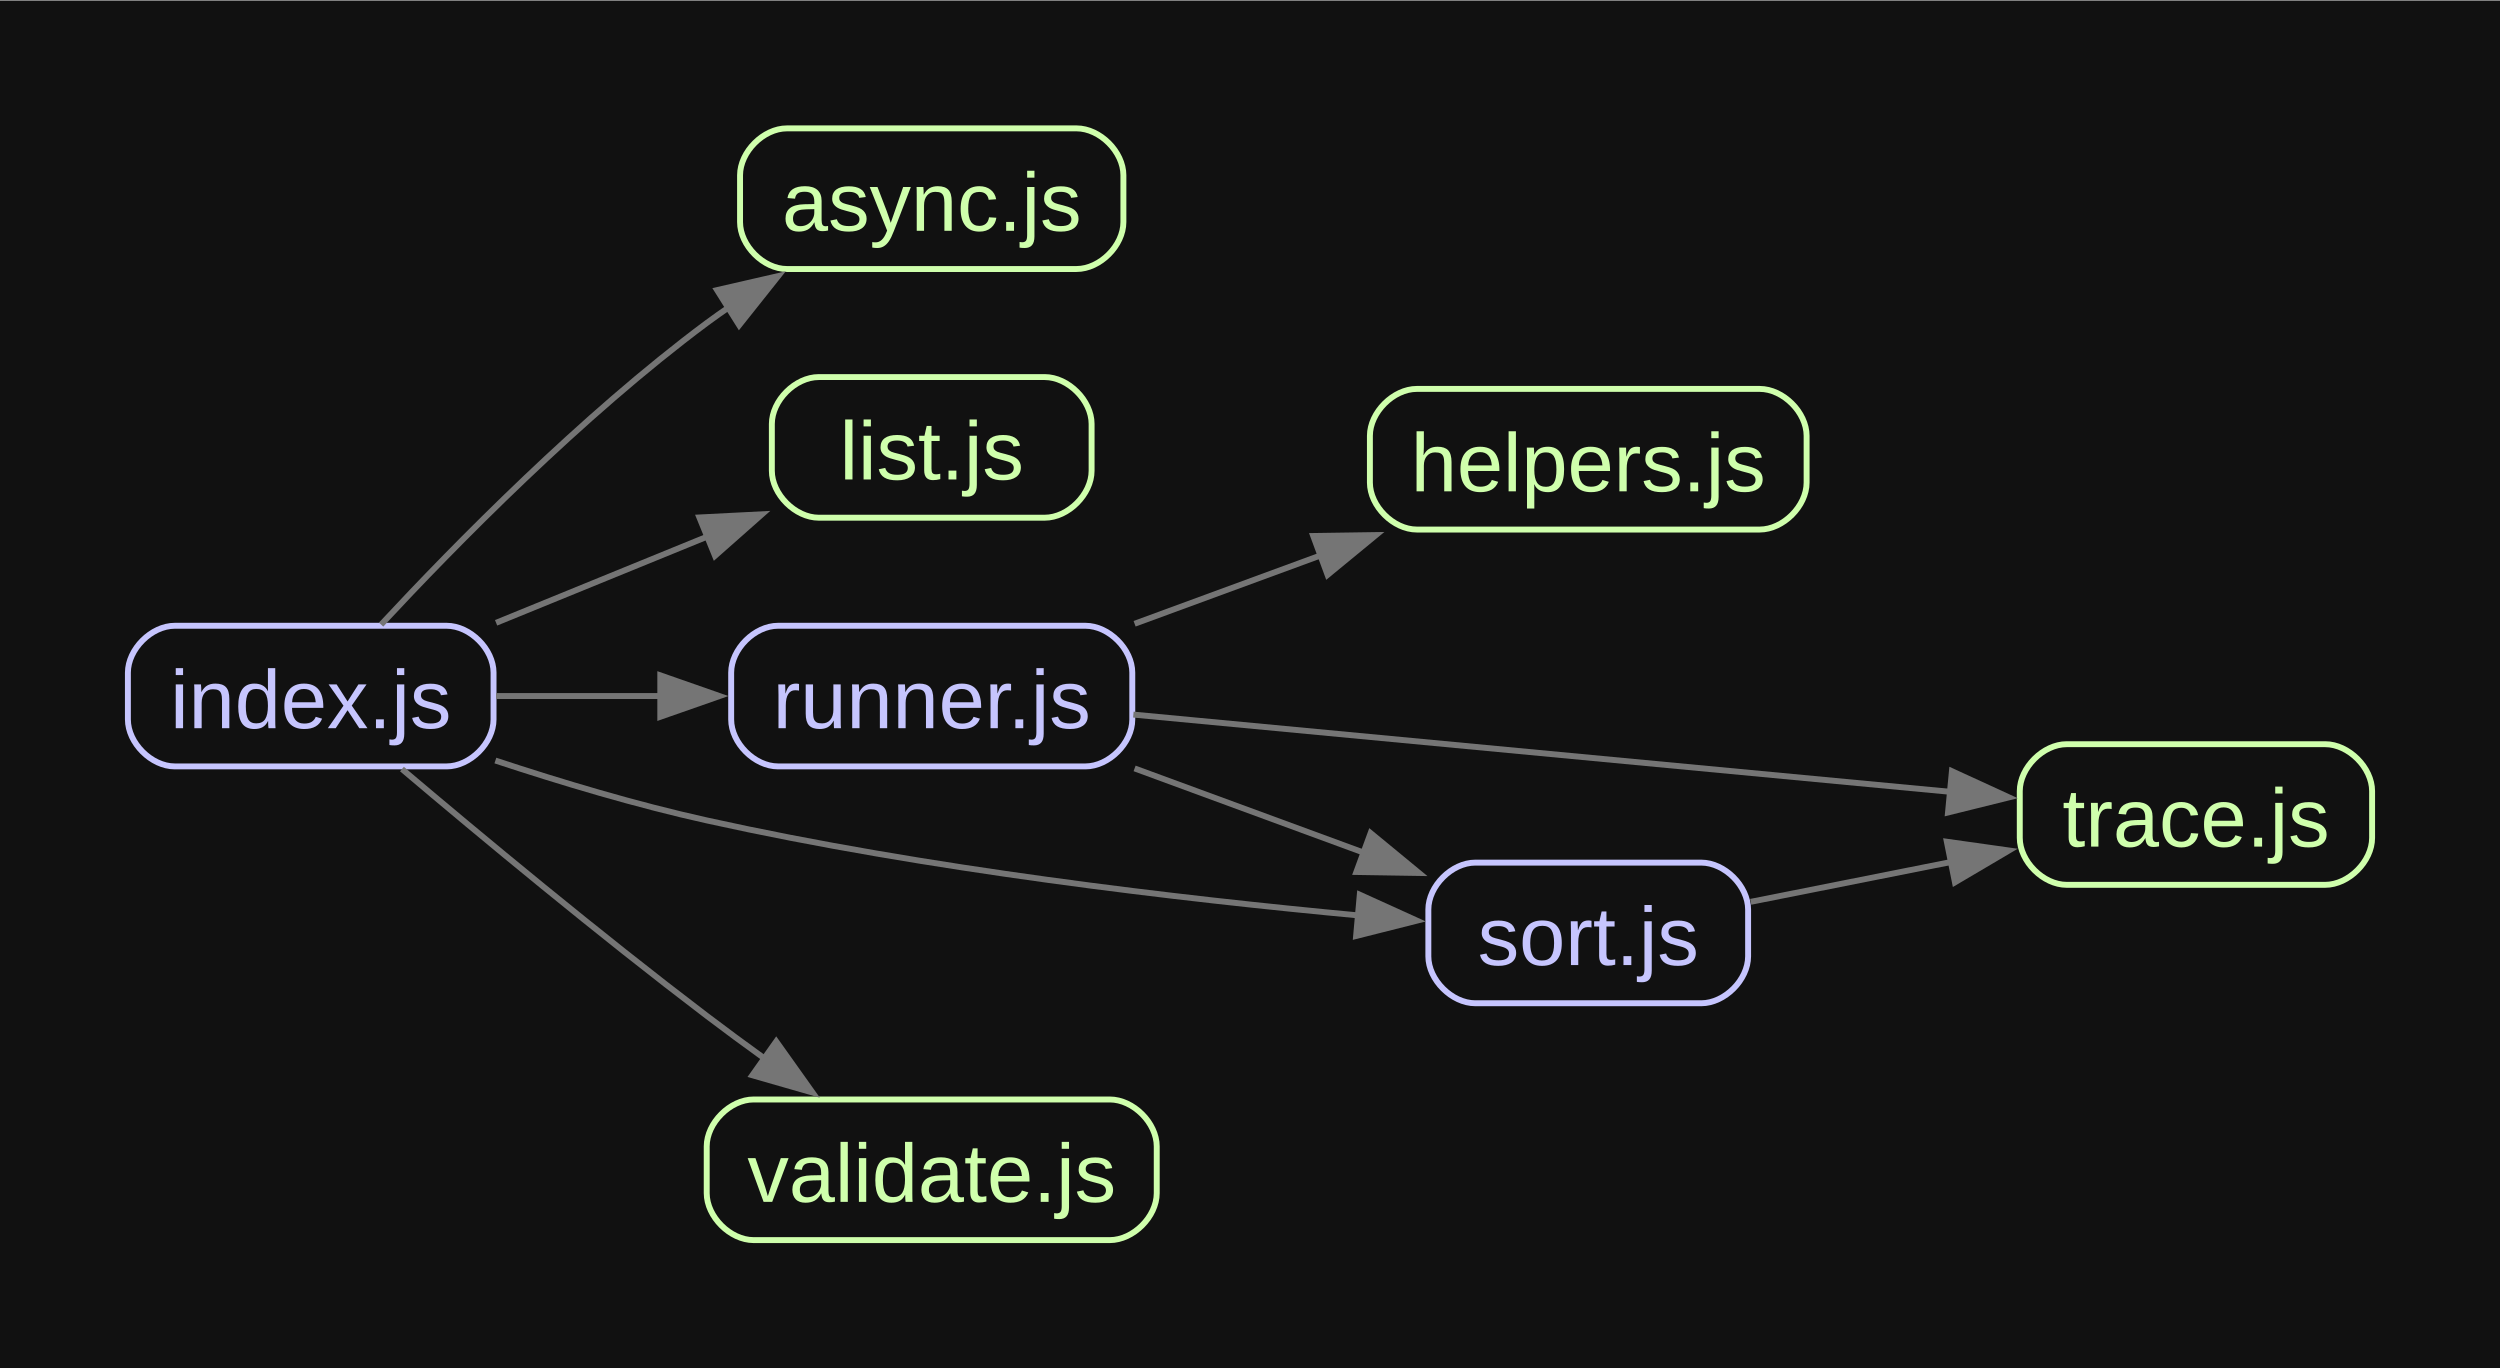
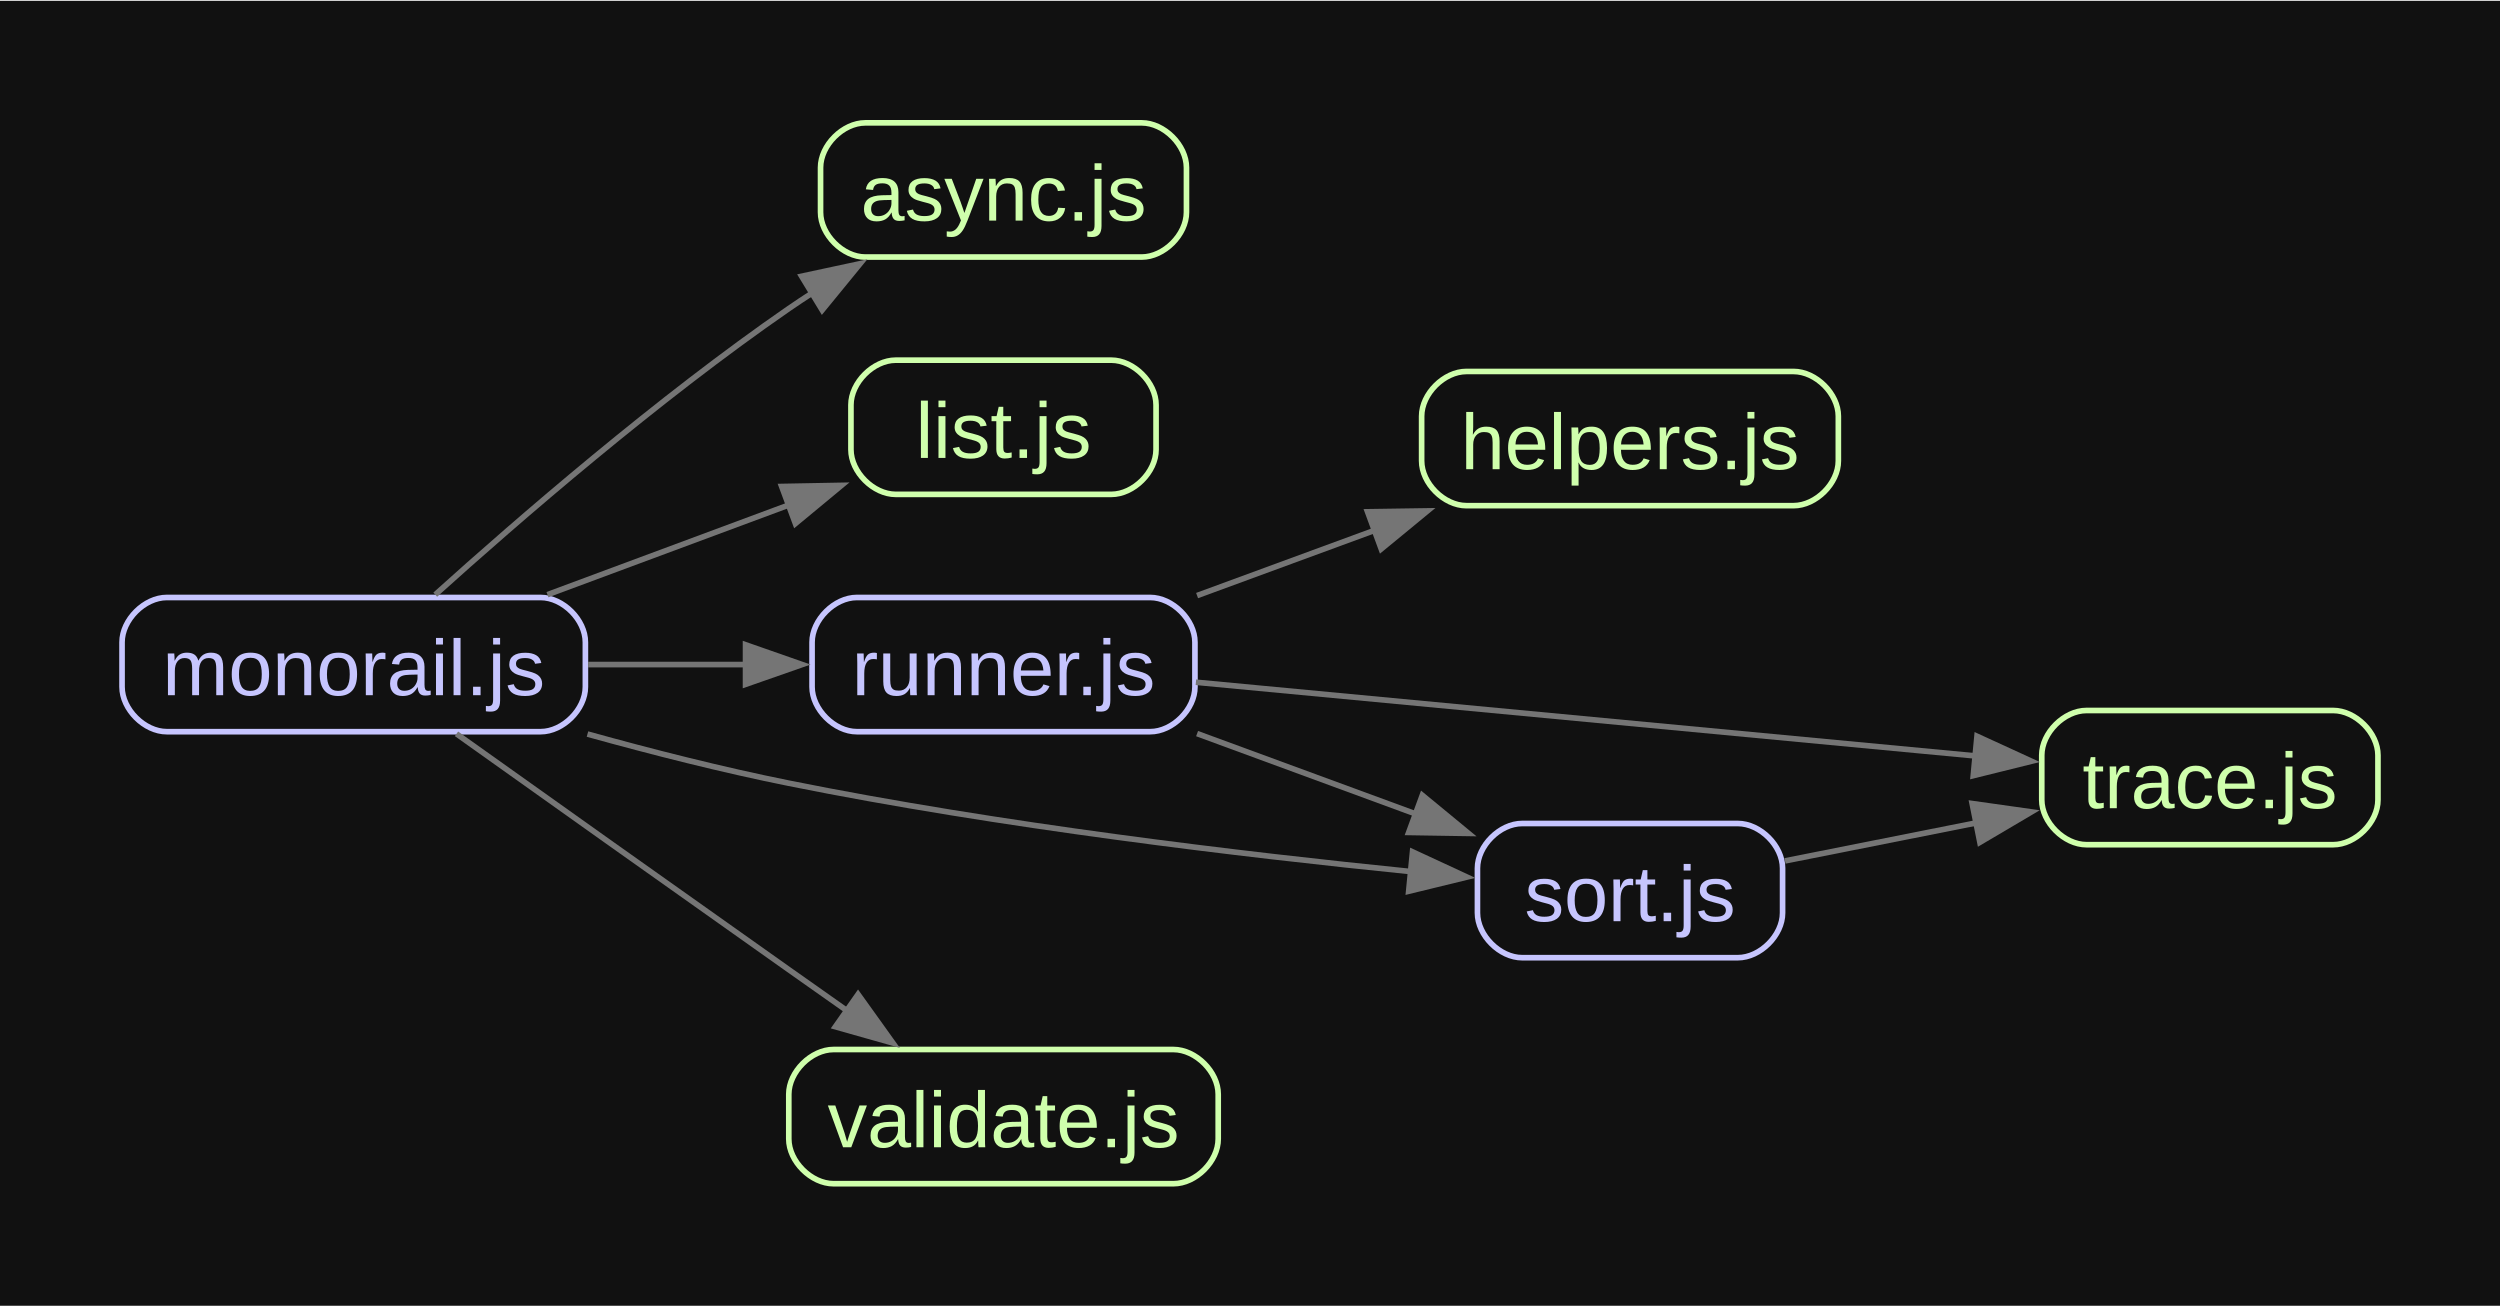
- <svg xmlns="http://www.w3.org/2000/svg" width="422pt" height="231pt" viewBox="0.00 0.00 422.20 230.95">
+ <svg xmlns="http://www.w3.org/2000/svg" width="442pt" height="231pt" viewBox="0.00 0.00 442.45 230.95">
  <g id="graph0" class="graph" transform="scale(1 1) rotate(0) translate(21.6 209.35)">
-     <polygon fill="#111111" stroke="none" points="-21.6,21.6 -21.6,-209.35 400.6,-209.35 400.6,21.6 -21.6,21.6" />
+     <polygon fill="#111111" stroke="none" points="-21.6,21.6 -21.6,-209.35 420.85,-209.35 420.85,21.6 -21.6,21.6" />
    <g id="node1" class="node">
-       <path fill="none" stroke="#cfffac" d="M160.21,-187.75C160.21,-187.75 111.29,-187.75 111.29,-187.75 107.33,-187.75 103.38,-183.79 103.38,-179.83 103.38,-179.83 103.38,-171.92 103.38,-171.92 103.38,-167.96 107.33,-164 111.29,-164 111.29,-164 160.21,-164 160.21,-164 164.17,-164 168.12,-167.96 168.12,-171.92 168.12,-171.92 168.12,-179.83 168.12,-179.83 168.12,-183.79 164.17,-187.75 160.21,-187.75" />
-       <text text-anchor="middle" x="135.75" y="-170.45" font-family="Arial" font-size="14.00" fill="#cfffac">async.js</text>
+       <path fill="none" stroke="#cfffac" d="M180.46,-187.75C180.46,-187.75 131.54,-187.75 131.54,-187.75 127.58,-187.75 123.62,-183.79 123.62,-179.83 123.62,-179.83 123.62,-171.92 123.62,-171.92 123.62,-167.96 127.58,-164 131.54,-164 131.54,-164 180.46,-164 180.46,-164 184.42,-164 188.38,-167.96 188.38,-171.92 188.38,-171.92 188.38,-179.83 188.38,-179.83 188.38,-183.79 184.42,-187.75 180.46,-187.75" />
+       <text text-anchor="middle" x="156" y="-170.45" font-family="Arial" font-size="14.00" fill="#cfffac">async.js</text>
    </g>
    <g id="node2" class="node">
-       <path fill="none" stroke="#cfffac" d="M275.58,-143.75C275.58,-143.75 217.67,-143.75 217.67,-143.75 213.71,-143.75 209.75,-139.79 209.75,-135.83 209.75,-135.83 209.75,-127.92 209.75,-127.92 209.75,-123.96 213.71,-120 217.67,-120 217.67,-120 275.58,-120 275.58,-120 279.54,-120 283.5,-123.96 283.5,-127.92 283.5,-127.92 283.5,-135.83 283.5,-135.83 283.5,-139.79 279.54,-143.75 275.58,-143.75" />
-       <text text-anchor="middle" x="246.62" y="-126.45" font-family="Arial" font-size="14.00" fill="#cfffac">helpers.js</text>
+       <path fill="none" stroke="#cfffac" d="M295.83,-143.75C295.83,-143.75 237.92,-143.75 237.92,-143.75 233.96,-143.75 230,-139.79 230,-135.83 230,-135.83 230,-127.92 230,-127.92 230,-123.96 233.96,-120 237.92,-120 237.92,-120 295.83,-120 295.83,-120 299.79,-120 303.75,-123.96 303.75,-127.92 303.75,-127.92 303.75,-135.83 303.75,-135.83 303.75,-139.79 299.79,-143.75 295.83,-143.75" />
+       <text text-anchor="middle" x="266.88" y="-126.45" font-family="Arial" font-size="14.00" fill="#cfffac">helpers.js</text>
    </g>
    <g id="node3" class="node">
-       <path fill="none" stroke="#c6c5fe" d="M53.83,-103.75C53.83,-103.75 7.92,-103.75 7.92,-103.75 3.96,-103.75 0,-99.79 0,-95.83 0,-95.83 0,-87.92 0,-87.92 0,-83.96 3.96,-80 7.92,-80 7.92,-80 53.83,-80 53.83,-80 57.79,-80 61.75,-83.96 61.75,-87.92 61.75,-87.92 61.75,-95.83 61.75,-95.83 61.75,-99.79 57.79,-103.75 53.83,-103.75" />
-       <text text-anchor="middle" x="30.88" y="-86.45" font-family="Arial" font-size="14.00" fill="#c6c5fe">index.js</text>
+       <path fill="none" stroke="#cfffac" d="M175.08,-145.75C175.08,-145.75 136.92,-145.75 136.92,-145.75 132.96,-145.75 129,-141.79 129,-137.83 129,-137.83 129,-129.92 129,-129.92 129,-125.96 132.96,-122 136.92,-122 136.92,-122 175.08,-122 175.08,-122 179.04,-122 183,-125.96 183,-129.92 183,-129.92 183,-137.83 183,-137.83 183,-141.79 179.04,-145.75 175.08,-145.75" />
+       <text text-anchor="middle" x="156" y="-128.45" font-family="Arial" font-size="14.00" fill="#cfffac">list.js</text>
+     </g>
+     <g id="node4" class="node">
+       <path fill="none" stroke="#c6c5fe" d="M74.08,-103.75C74.08,-103.75 7.92,-103.75 7.92,-103.75 3.96,-103.75 0,-99.79 0,-95.83 0,-95.83 0,-87.92 0,-87.92 0,-83.96 3.96,-80 7.92,-80 7.92,-80 74.08,-80 74.08,-80 78.04,-80 82,-83.96 82,-87.92 82,-87.92 82,-95.83 82,-95.83 82,-99.79 78.04,-103.75 74.08,-103.75" />
+       <text text-anchor="middle" x="41" y="-86.45" font-family="Arial" font-size="14.00" fill="#c6c5fe">monorail.js</text>
    </g>
    <g id="edge1" class="edge">
-       <path fill="none" stroke="#757575" d="M42.76,-103.95C55.23,-117.36 76.67,-139.19 97.75,-154.88 99.05,-155.84 100.39,-156.79 101.77,-157.73" />
-       <polygon fill="#757575" stroke="#757575" points="99.5,-160.44 109.83,-162.81 103.23,-154.51 99.5,-160.44" />
-     </g>
-     <g id="node4" class="node">
-       <path fill="none" stroke="#cfffac" d="M154.83,-145.75C154.83,-145.75 116.67,-145.75 116.67,-145.75 112.71,-145.75 108.75,-141.79 108.75,-137.83 108.75,-137.83 108.75,-129.92 108.75,-129.92 108.75,-125.96 112.71,-122 116.67,-122 116.67,-122 154.83,-122 154.83,-122 158.79,-122 162.75,-125.96 162.75,-129.92 162.75,-129.92 162.75,-137.83 162.75,-137.83 162.75,-141.79 158.79,-145.75 154.83,-145.75" />
-       <text text-anchor="middle" x="135.75" y="-128.45" font-family="Arial" font-size="14.00" fill="#cfffac">list.js</text>
+       <path fill="none" stroke="#757575" d="M55.43,-104.25C70.18,-117.54 94.87,-138.91 118,-154.88 119.37,-155.82 120.78,-156.76 122.22,-157.69" />
+       <polygon fill="#757575" stroke="#757575" points="120.27,-160.6 130.62,-162.82 123.91,-154.62 120.27,-160.6" />
    </g>
    <g id="edge2" class="edge">
-       <path fill="none" stroke="#757575" d="M62.18,-104.25C73.44,-108.84 86.32,-114.1 98.09,-118.91" />
-       <polygon fill="#757575" stroke="#757575" points="96.51,-122.04 107.09,-122.58 99.15,-115.56 96.51,-122.04" />
+       <path fill="none" stroke="#757575" d="M75.29,-104.25C88.75,-109.25 104.34,-115.04 118.14,-120.17" />
+       <polygon fill="#757575" stroke="#757575" points="116.74,-123.39 127.33,-123.59 119.17,-116.83 116.74,-123.39" />
    </g>
    <g id="node5" class="node">
-       <path fill="none" stroke="#c6c5fe" d="M161.71,-103.75C161.71,-103.75 109.79,-103.75 109.79,-103.75 105.83,-103.75 101.88,-99.79 101.88,-95.83 101.88,-95.83 101.88,-87.92 101.88,-87.92 101.88,-83.96 105.83,-80 109.79,-80 109.79,-80 161.71,-80 161.71,-80 165.67,-80 169.62,-83.96 169.62,-87.92 169.62,-87.92 169.62,-95.83 169.62,-95.83 169.62,-99.79 165.67,-103.75 161.71,-103.75" />
-       <text text-anchor="middle" x="135.75" y="-86.45" font-family="Arial" font-size="14.00" fill="#c6c5fe">runner.js</text>
+       <path fill="none" stroke="#c6c5fe" d="M181.96,-103.75C181.96,-103.75 130.04,-103.75 130.04,-103.75 126.08,-103.75 122.12,-99.79 122.12,-95.83 122.12,-95.83 122.12,-87.92 122.12,-87.92 122.12,-83.96 126.08,-80 130.04,-80 130.04,-80 181.96,-80 181.96,-80 185.92,-80 189.88,-83.96 189.88,-87.92 189.88,-87.92 189.88,-95.83 189.88,-95.83 189.88,-99.79 185.92,-103.75 181.96,-103.75" />
+       <text text-anchor="middle" x="156" y="-86.45" font-family="Arial" font-size="14.00" fill="#c6c5fe">runner.js</text>
    </g>
    <g id="edge3" class="edge">
-       <path fill="none" stroke="#757575" d="M62.18,-91.88C70.95,-91.88 80.7,-91.88 90.15,-91.88" />
-       <polygon fill="#757575" stroke="#757575" points="89.91,-95.38 99.91,-91.88 89.91,-88.38 89.91,-95.38" />
+       <path fill="none" stroke="#757575" d="M82.48,-91.88C91.56,-91.88 101.25,-91.88 110.48,-91.88" />
+       <polygon fill="#757575" stroke="#757575" points="110.35,-95.38 120.35,-91.88 110.35,-88.38 110.35,-95.38" />
    </g>
    <g id="node6" class="node">
-       <path fill="none" stroke="#c6c5fe" d="M265.71,-63.75C265.71,-63.75 227.54,-63.75 227.54,-63.75 223.58,-63.75 219.62,-59.79 219.62,-55.83 219.62,-55.83 219.62,-47.92 219.62,-47.92 219.62,-43.96 223.58,-40 227.54,-40 227.54,-40 265.71,-40 265.71,-40 269.67,-40 273.62,-43.96 273.62,-47.92 273.62,-47.92 273.62,-55.83 273.62,-55.83 273.62,-59.79 269.67,-63.75 265.71,-63.75" />
-       <text text-anchor="middle" x="246.62" y="-46.45" font-family="Arial" font-size="14.00" fill="#c6c5fe">sort.js</text>
+       <path fill="none" stroke="#c6c5fe" d="M285.96,-63.75C285.96,-63.75 247.79,-63.75 247.79,-63.75 243.83,-63.75 239.88,-59.79 239.88,-55.83 239.88,-55.83 239.88,-47.92 239.88,-47.92 239.88,-43.96 243.83,-40 247.79,-40 247.79,-40 285.96,-40 285.96,-40 289.92,-40 293.88,-43.96 293.88,-47.92 293.88,-47.92 293.88,-55.83 293.88,-55.83 293.88,-59.79 289.92,-63.75 285.96,-63.75" />
+       <text text-anchor="middle" x="266.88" y="-46.45" font-family="Arial" font-size="14.00" fill="#c6c5fe">sort.js</text>
    </g>
    <g id="edge4" class="edge">
-       <path fill="none" stroke="#757575" d="M62.06,-80.99C73.16,-77.32 85.91,-73.5 97.75,-70.88 134.78,-62.66 177.87,-57.63 207.95,-54.82" />
-       <polygon fill="#757575" stroke="#757575" points="208.04,-58.33 217.69,-53.95 207.42,-51.36 208.04,-58.33" />
+       <path fill="none" stroke="#757575" d="M82.37,-79.58C93.81,-76.4 106.32,-73.23 118,-70.88 155.19,-63.39 198.26,-58.25 228.29,-55.22" />
+       <polygon fill="#757575" stroke="#757575" points="228.39,-58.73 238.01,-54.27 227.71,-51.76 228.39,-58.73" />
    </g>
    <g id="node7" class="node">
-       <path fill="none" stroke="#cfffac" d="M165.83,-23.75C165.83,-23.75 105.67,-23.75 105.67,-23.75 101.71,-23.75 97.75,-19.79 97.75,-15.83 97.75,-15.83 97.75,-7.92 97.75,-7.92 97.75,-3.96 101.71,0 105.67,0 105.67,0 165.83,0 165.83,0 169.79,0 173.75,-3.96 173.75,-7.92 173.75,-7.92 173.75,-15.83 173.75,-15.83 173.75,-19.79 169.79,-23.75 165.83,-23.75" />
-       <text text-anchor="middle" x="135.75" y="-6.45" font-family="Arial" font-size="14.00" fill="#cfffac">validate.js</text>
+       <path fill="none" stroke="#cfffac" d="M186.08,-23.75C186.08,-23.75 125.92,-23.75 125.92,-23.75 121.96,-23.75 118,-19.79 118,-15.83 118,-15.83 118,-7.92 118,-7.92 118,-3.96 121.96,0 125.92,0 125.92,0 186.08,0 186.08,0 190.04,0 194,-3.96 194,-7.92 194,-7.92 194,-15.83 194,-15.83 194,-19.79 190.04,-23.75 186.08,-23.75" />
+       <text text-anchor="middle" x="156" y="-6.45" font-family="Arial" font-size="14.00" fill="#cfffac">validate.js</text>
    </g>
    <g id="edge5" class="edge">
-       <path fill="none" stroke="#757575" d="M46.28,-79.55C59.46,-68.39 79.61,-51.65 97.75,-37.88 100.91,-35.48 104.26,-33.01 107.61,-30.6" />
-       <polygon fill="#757575" stroke="#757575" points="109.49,-33.55 115.63,-24.92 105.45,-27.84 109.49,-33.55" />
+       <path fill="none" stroke="#757575" d="M59.19,-79.62C74.58,-68.66 97.78,-52.17 118,-37.88 121.41,-35.47 124.99,-32.94 128.54,-30.45" />
+       <polygon fill="#757575" stroke="#757575" points="130.26,-33.51 136.43,-24.9 126.24,-27.78 130.26,-33.51" />
    </g>
    <g id="edge6" class="edge">
-       <path fill="none" stroke="#757575" d="M170.01,-104.09C179.94,-107.74 190.99,-111.8 201.5,-115.66" />
-       <polygon fill="#757575" stroke="#757575" points="200.18,-118.91 210.78,-119.07 202.6,-112.34 200.18,-118.91" />
+       <path fill="none" stroke="#757575" d="M190.26,-104.09C200.19,-107.74 211.24,-111.8 221.75,-115.66" />
+       <polygon fill="#757575" stroke="#757575" points="220.43,-118.91 231.03,-119.07 222.85,-112.34 220.43,-118.91" />
    </g>
    <g id="edge7" class="edge">
-       <path fill="none" stroke="#757575" d="M170.01,-79.66C182.29,-75.14 196.28,-70 208.86,-65.38" />
-       <polygon fill="#757575" stroke="#757575" points="209.87,-68.74 218.05,-62 207.46,-62.17 209.87,-68.74" />
+       <path fill="none" stroke="#757575" d="M190.26,-79.66C202.54,-75.14 216.53,-70 229.11,-65.38" />
+       <polygon fill="#757575" stroke="#757575" points="230.12,-68.74 238.3,-62 227.71,-62.17 230.12,-68.74" />
    </g>
    <g id="node8" class="node">
-       <path fill="none" stroke="#cfffac" d="M371.08,-83.75C371.08,-83.75 327.42,-83.75 327.42,-83.75 323.46,-83.75 319.5,-79.79 319.5,-75.83 319.5,-75.83 319.5,-67.92 319.5,-67.92 319.5,-63.96 323.46,-60 327.42,-60 327.42,-60 371.08,-60 371.08,-60 375.04,-60 379,-63.96 379,-67.92 379,-67.92 379,-75.83 379,-75.83 379,-79.79 375.04,-83.75 371.08,-83.75" />
-       <text text-anchor="middle" x="349.25" y="-66.45" font-family="Arial" font-size="14.00" fill="#cfffac">trace.js</text>
+       <path fill="none" stroke="#cfffac" d="M391.33,-83.75C391.33,-83.75 347.67,-83.75 347.67,-83.75 343.71,-83.75 339.75,-79.79 339.75,-75.83 339.75,-75.83 339.75,-67.92 339.75,-67.92 339.75,-63.96 343.71,-60 347.67,-60 347.67,-60 391.33,-60 391.33,-60 395.29,-60 399.25,-63.96 399.25,-67.92 399.25,-67.92 399.25,-75.83 399.25,-75.83 399.25,-79.79 395.29,-83.75 391.33,-83.75" />
+       <text text-anchor="middle" x="369.5" y="-66.45" font-family="Arial" font-size="14.00" fill="#cfffac">trace.js</text>
    </g>
    <g id="edge8" class="edge">
-       <path fill="none" stroke="#757575" d="M169.8,-88.75C207.12,-85.22 267.87,-79.48 307.95,-75.69" />
-       <polygon fill="#757575" stroke="#757575" points="308.04,-79.19 317.67,-74.77 307.38,-72.22 308.04,-79.19" />
+       <path fill="none" stroke="#757575" d="M190.05,-88.75C227.37,-85.22 288.12,-79.48 328.2,-75.69" />
+       <polygon fill="#757575" stroke="#757575" points="328.29,-79.19 337.92,-74.77 327.63,-72.22 328.29,-79.19" />
    </g>
    <g id="edge9" class="edge">
-       <path fill="none" stroke="#757575" d="M274.06,-57.13C284.46,-59.2 296.62,-61.61 308.06,-63.89" />
-       <polygon fill="#757575" stroke="#757575" points="307.18,-67.28 317.67,-65.8 308.55,-60.42 307.18,-67.28" />
+       <path fill="none" stroke="#757575" d="M294.31,-57.13C304.71,-59.2 316.87,-61.61 328.31,-63.89" />
+       <polygon fill="#757575" stroke="#757575" points="327.43,-67.28 337.92,-65.8 328.8,-60.42 327.43,-67.28" />
    </g>
  </g>
</svg>
